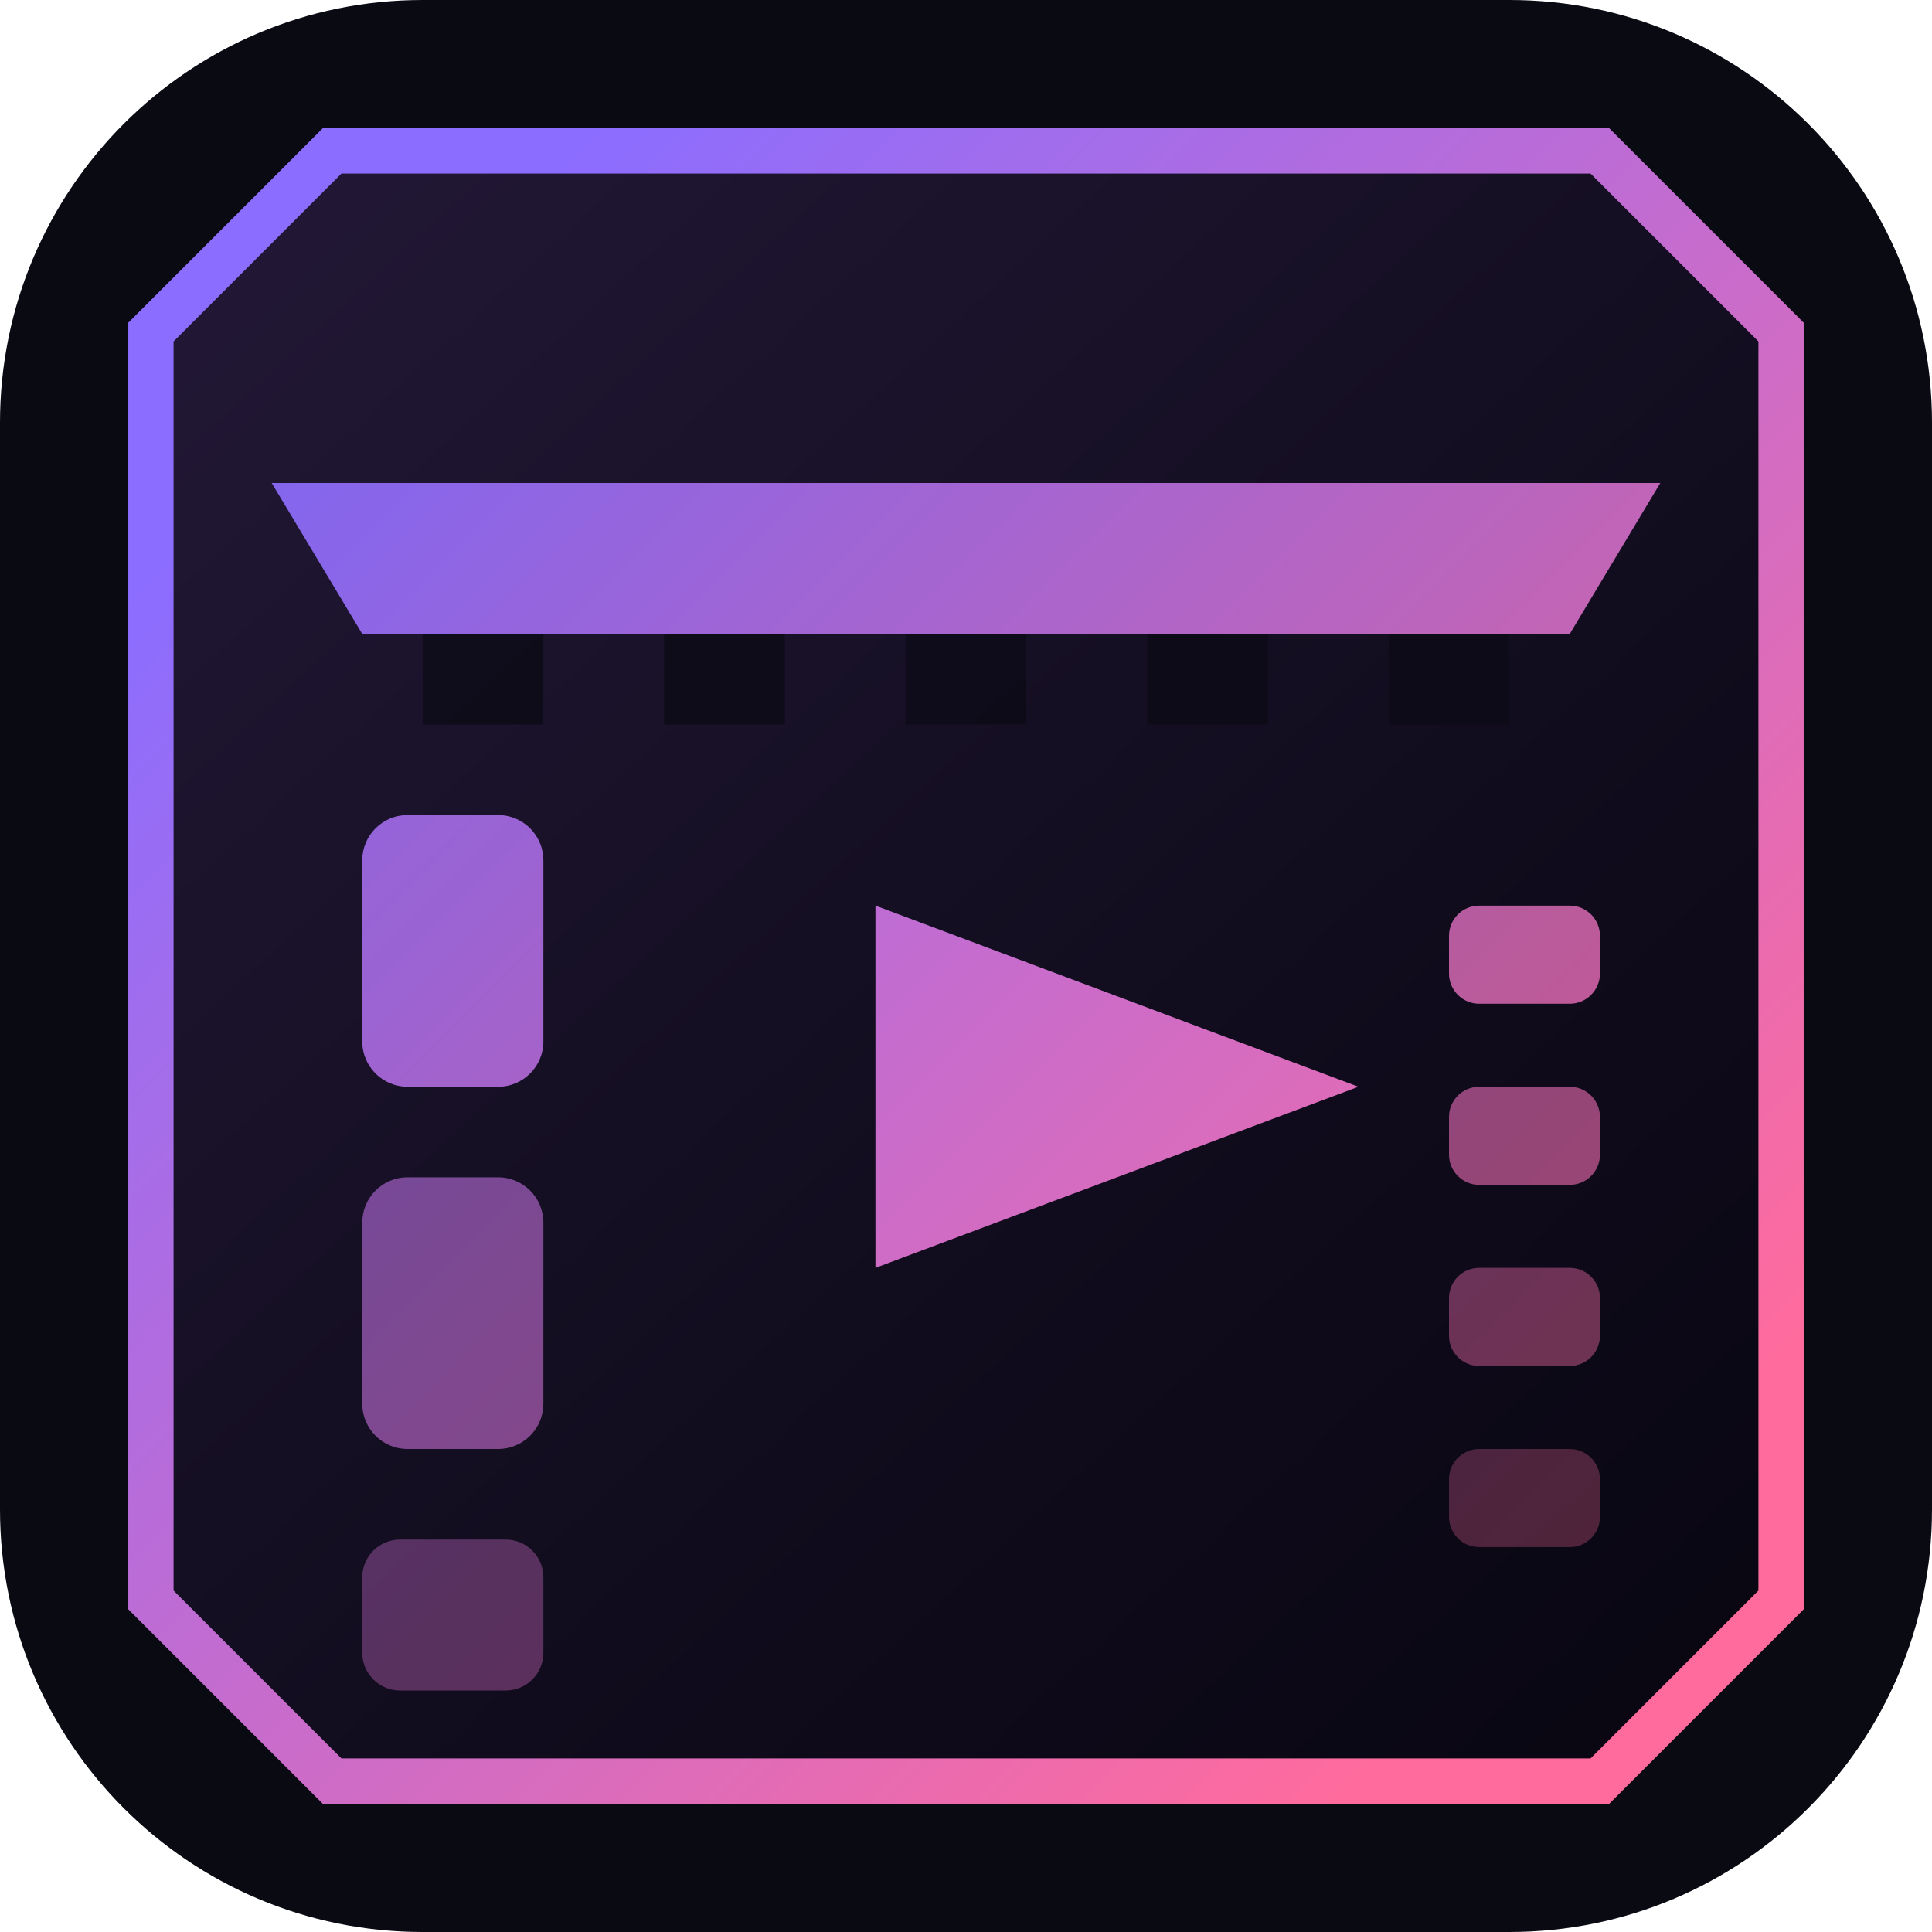
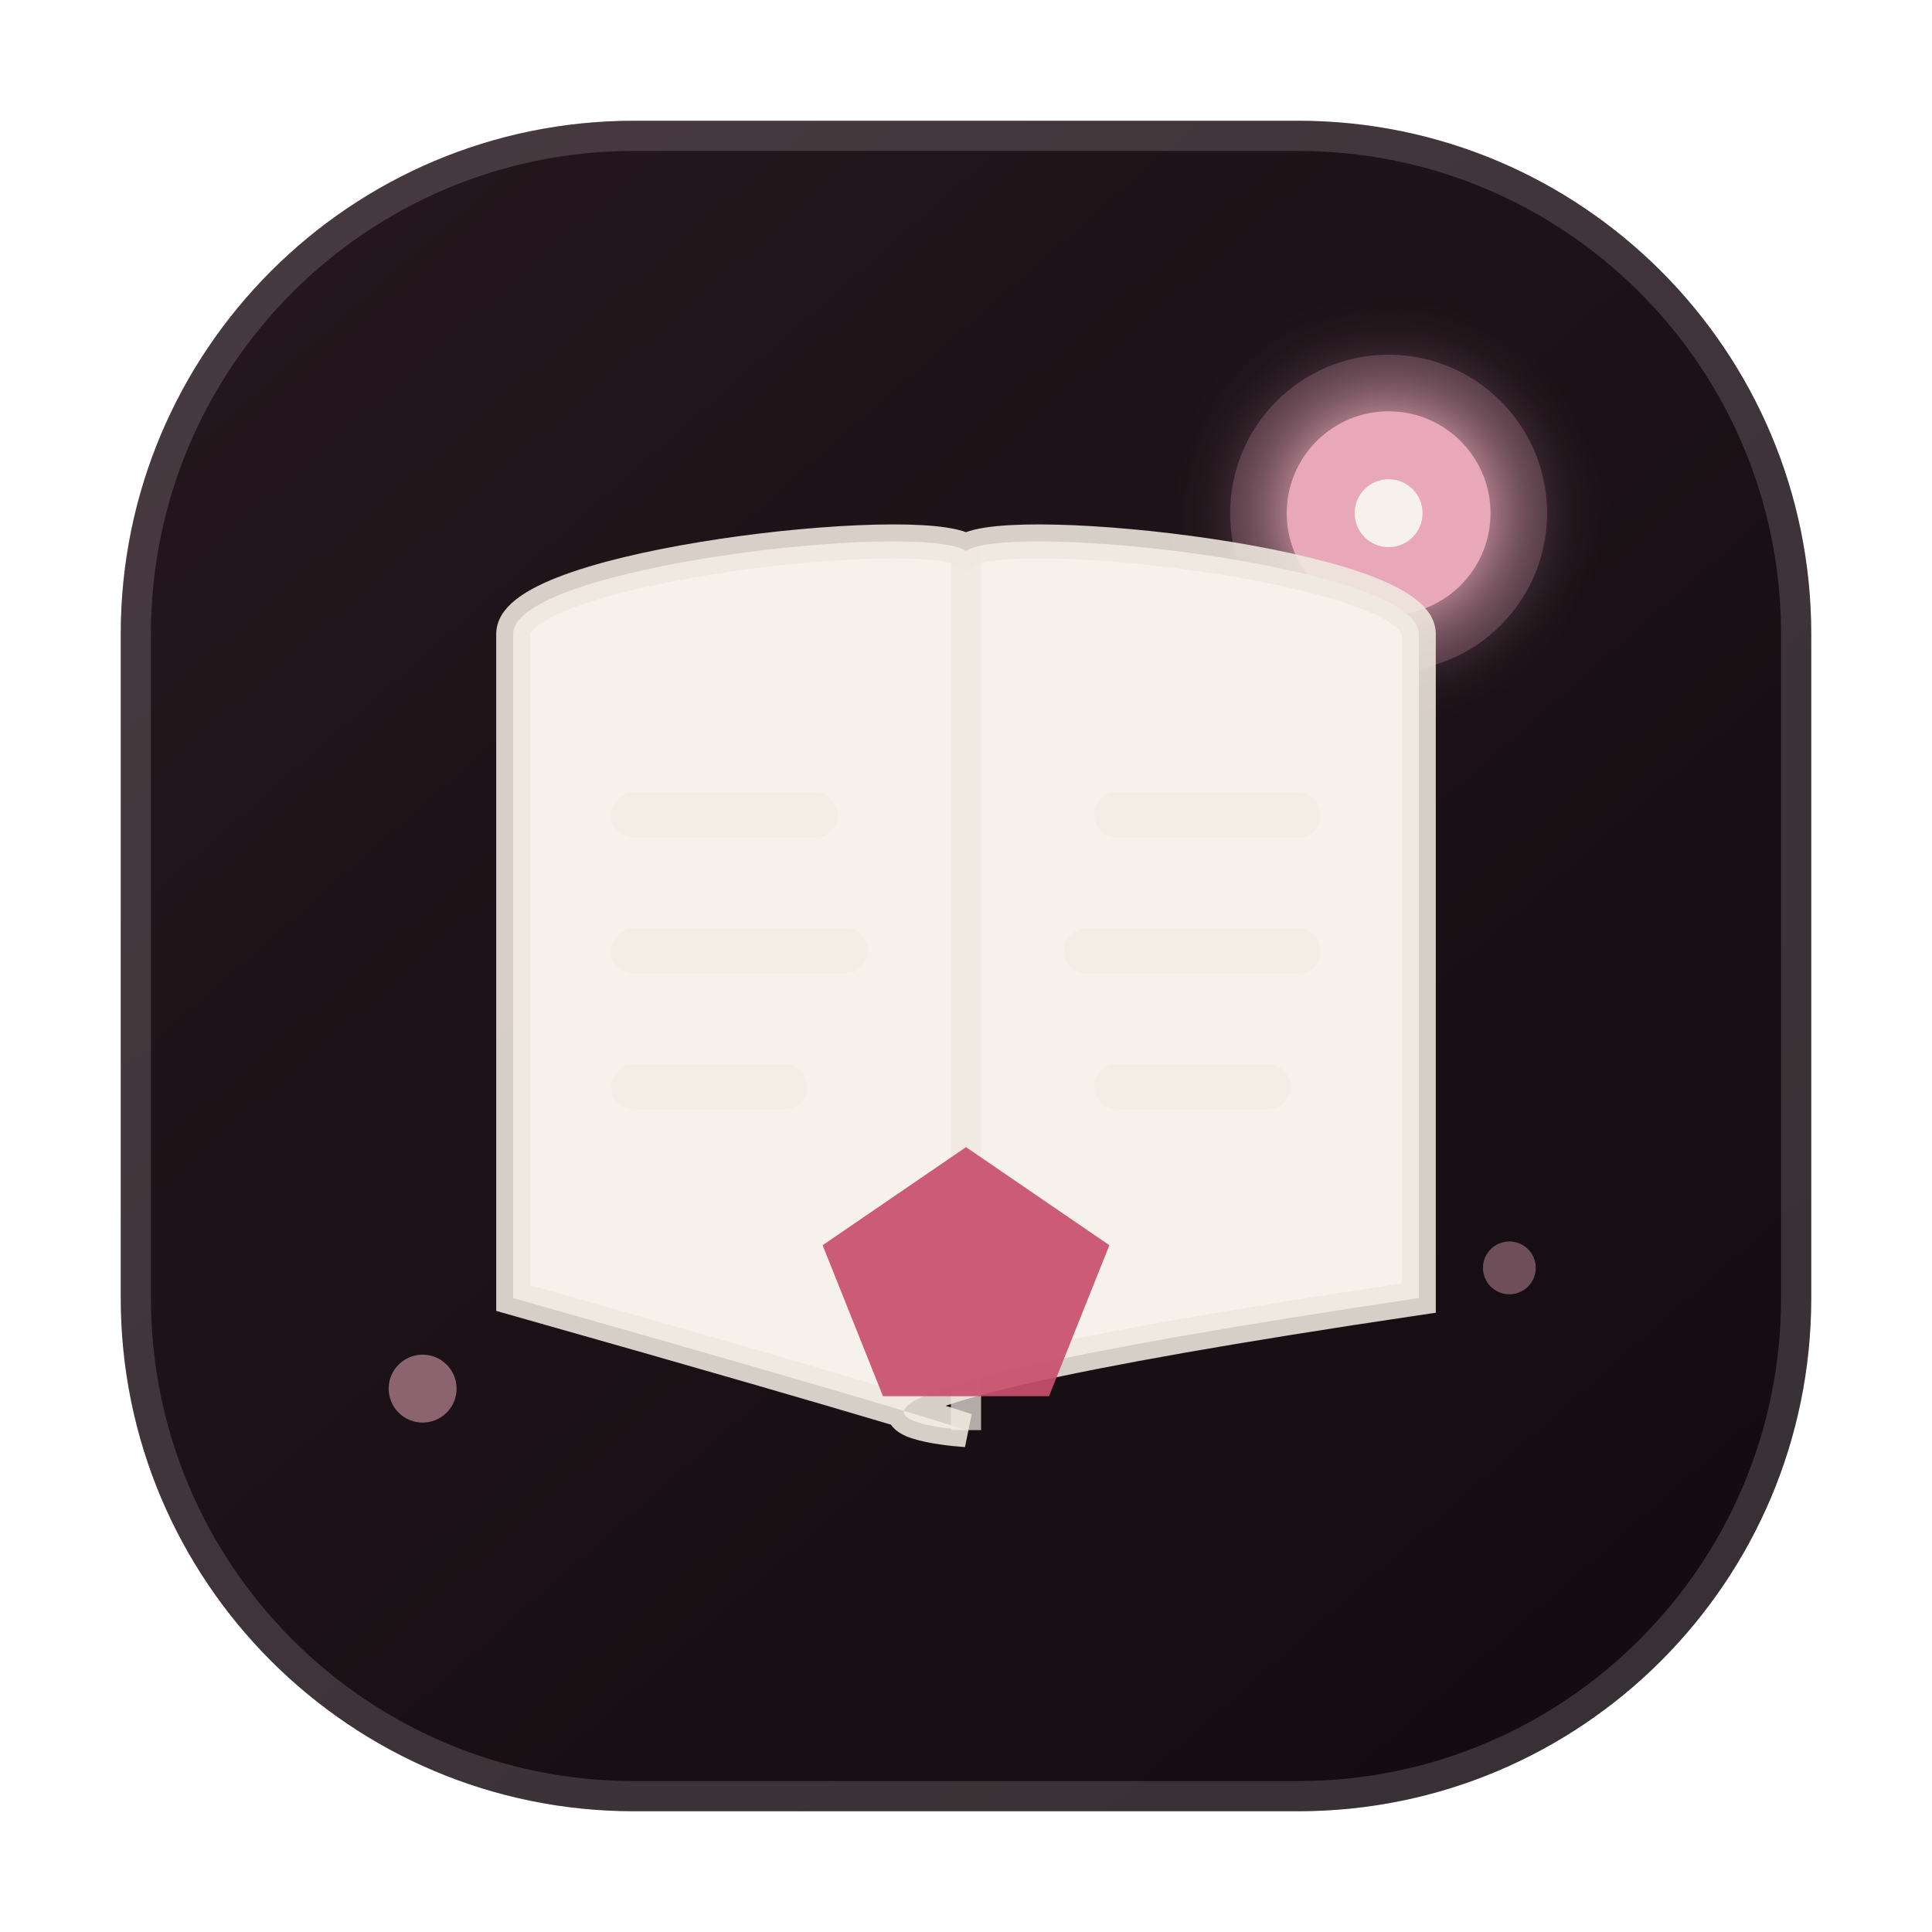
- <svg xmlns="http://www.w3.org/2000/svg" viewBox="0 0 512 512" role="img" aria-label="CineVault">
+ <svg xmlns="http://www.w3.org/2000/svg" viewBox="0 0 512 512" role="img" aria-label="Mneme Archive">
  <defs>
-     <linearGradient id="bg" x1="64" y1="48" x2="448" y2="464" gradientUnits="userSpaceOnUse">
-       <stop offset="0%" stop-color="#221836" />
-       <stop offset="55%" stop-color="#120d1f" />
-       <stop offset="100%" stop-color="#090612" />
+     <linearGradient id="bg" x1="80" y1="64" x2="432" y2="464" gradientUnits="userSpaceOnUse">
+       <stop offset="0%" stop-color="#24161c" />
+       <stop offset="100%" stop-color="#120c10" />
    </linearGradient>
-     <linearGradient id="accent" x1="96" y1="96" x2="416" y2="416" gradientUnits="userSpaceOnUse">
-       <stop offset="0%" stop-color="#8b6dff" />
-       <stop offset="100%" stop-color="#ff6b9d" />
-     </linearGradient>
+     <filter id="glow" x="-40%" y="-40%" width="180%" height="180%">
+       <feGaussianBlur stdDeviation="8" result="blur" />
+       <feMerge>
+         <feMergeNode in="blur" />
+         <feMergeNode in="SourceGraphic" />
+       </feMerge>
+     </filter>
  </defs>
-   <rect width="512" height="512" rx="112" fill="#090A12" />
-   <path d="M88 40 H424 L472 88 V424 L424 472 H88 L40 424 V88 Z" fill="url(#bg)" stroke="url(#accent)" stroke-width="12" />
-   <path d="M72 128 H440 L416 168 H96 Z" fill="url(#accent)" opacity="0.92" />
-   <path d="M112 168 H144 V192 H112 Z M176 168 H208 V192 H176 Z M240 168 H272 V192 H240 Z M304 168 H336 V192 H304 Z M368 168 H400 V192 H368 Z" fill="#0d0a18" opacity="0.85" />
-   <rect x="96" y="216" width="48" height="72" rx="12" fill="url(#accent)" opacity="0.9" />
-   <rect x="96" y="312" width="48" height="72" rx="12" fill="url(#accent)" opacity="0.62" />
-   <rect x="96" y="408" width="48" height="40" rx="10" fill="url(#accent)" opacity="0.38" />
-   <path d="M232 240 L232 336 L360 288 Z" fill="url(#accent)" />
-   <rect x="384" y="240" width="40" height="26" rx="8" fill="url(#accent)" opacity="0.82" />
-   <rect x="384" y="288" width="40" height="26" rx="8" fill="url(#accent)" opacity="0.62" />
-   <rect x="384" y="336" width="40" height="26" rx="8" fill="url(#accent)" opacity="0.42" />
-   <rect x="384" y="384" width="40" height="26" rx="8" fill="url(#accent)" opacity="0.28" />
+   <rect x="32" y="32" width="448" height="448" rx="136" fill="url(#bg)" />
+   <rect x="36" y="36" width="440" height="440" rx="132" fill="none" stroke="rgba(255,240,245,0.16)" stroke-width="8" />
+   <g filter="url(#glow)">
+     <circle cx="368" cy="136" r="42" fill="#e8a8ba" opacity="0.22" />
+     <circle cx="368" cy="136" r="27" fill="#e8a8ba" />
+     <circle cx="368" cy="136" r="9" fill="#f6f1ea" />
+   </g>
+   <path d="M136 168 C136 150, 244 138, 256 146 C268 138, 376 150, 376 168 V344 C174 374, 256 379, 256 379 C256 379, 242 374, 136 344 Z" fill="#f6f1ea" />
+   <path d="M136 168 C136 150, 244 138, 256 146 C268 138, 376 150, 376 168 V344 C174 374, 256 379, 256 379 C256 379, 242 374, 136 344 Z" fill="none" stroke="#efe8df" stroke-width="9" opacity="0.88" />
+   <path d="M256 146 V379" stroke="#efe8df" stroke-width="8" opacity="0.72" />
+   <path d="M168 216 H216" stroke="rgba(239,232,223,0.42)" stroke-width="12" stroke-linecap="round" />
+   <path d="M168 252 H224" stroke="rgba(239,232,223,0.42)" stroke-width="12" stroke-linecap="round" />
+   <path d="M168 288 H208" stroke="rgba(239,232,223,0.42)" stroke-width="12" stroke-linecap="round" />
+   <path d="M296 216 H344" stroke="rgba(239,232,223,0.42)" stroke-width="12" stroke-linecap="round" />
+   <path d="M288 252 H344" stroke="rgba(239,232,223,0.42)" stroke-width="12" stroke-linecap="round" />
+   <path d="M296 288 H336" stroke="rgba(239,232,223,0.42)" stroke-width="12" stroke-linecap="round" />
+   <path d="M256 304 L294 330 L278 370 H234 L218 330 Z" fill="#c94f6d" opacity="0.92" />
+   <circle cx="112" cy="368" r="9" fill="#e8a8ba" opacity="0.55" />
+   <circle cx="400" cy="336" r="7" fill="#e8a8ba" opacity="0.42" />
</svg>
